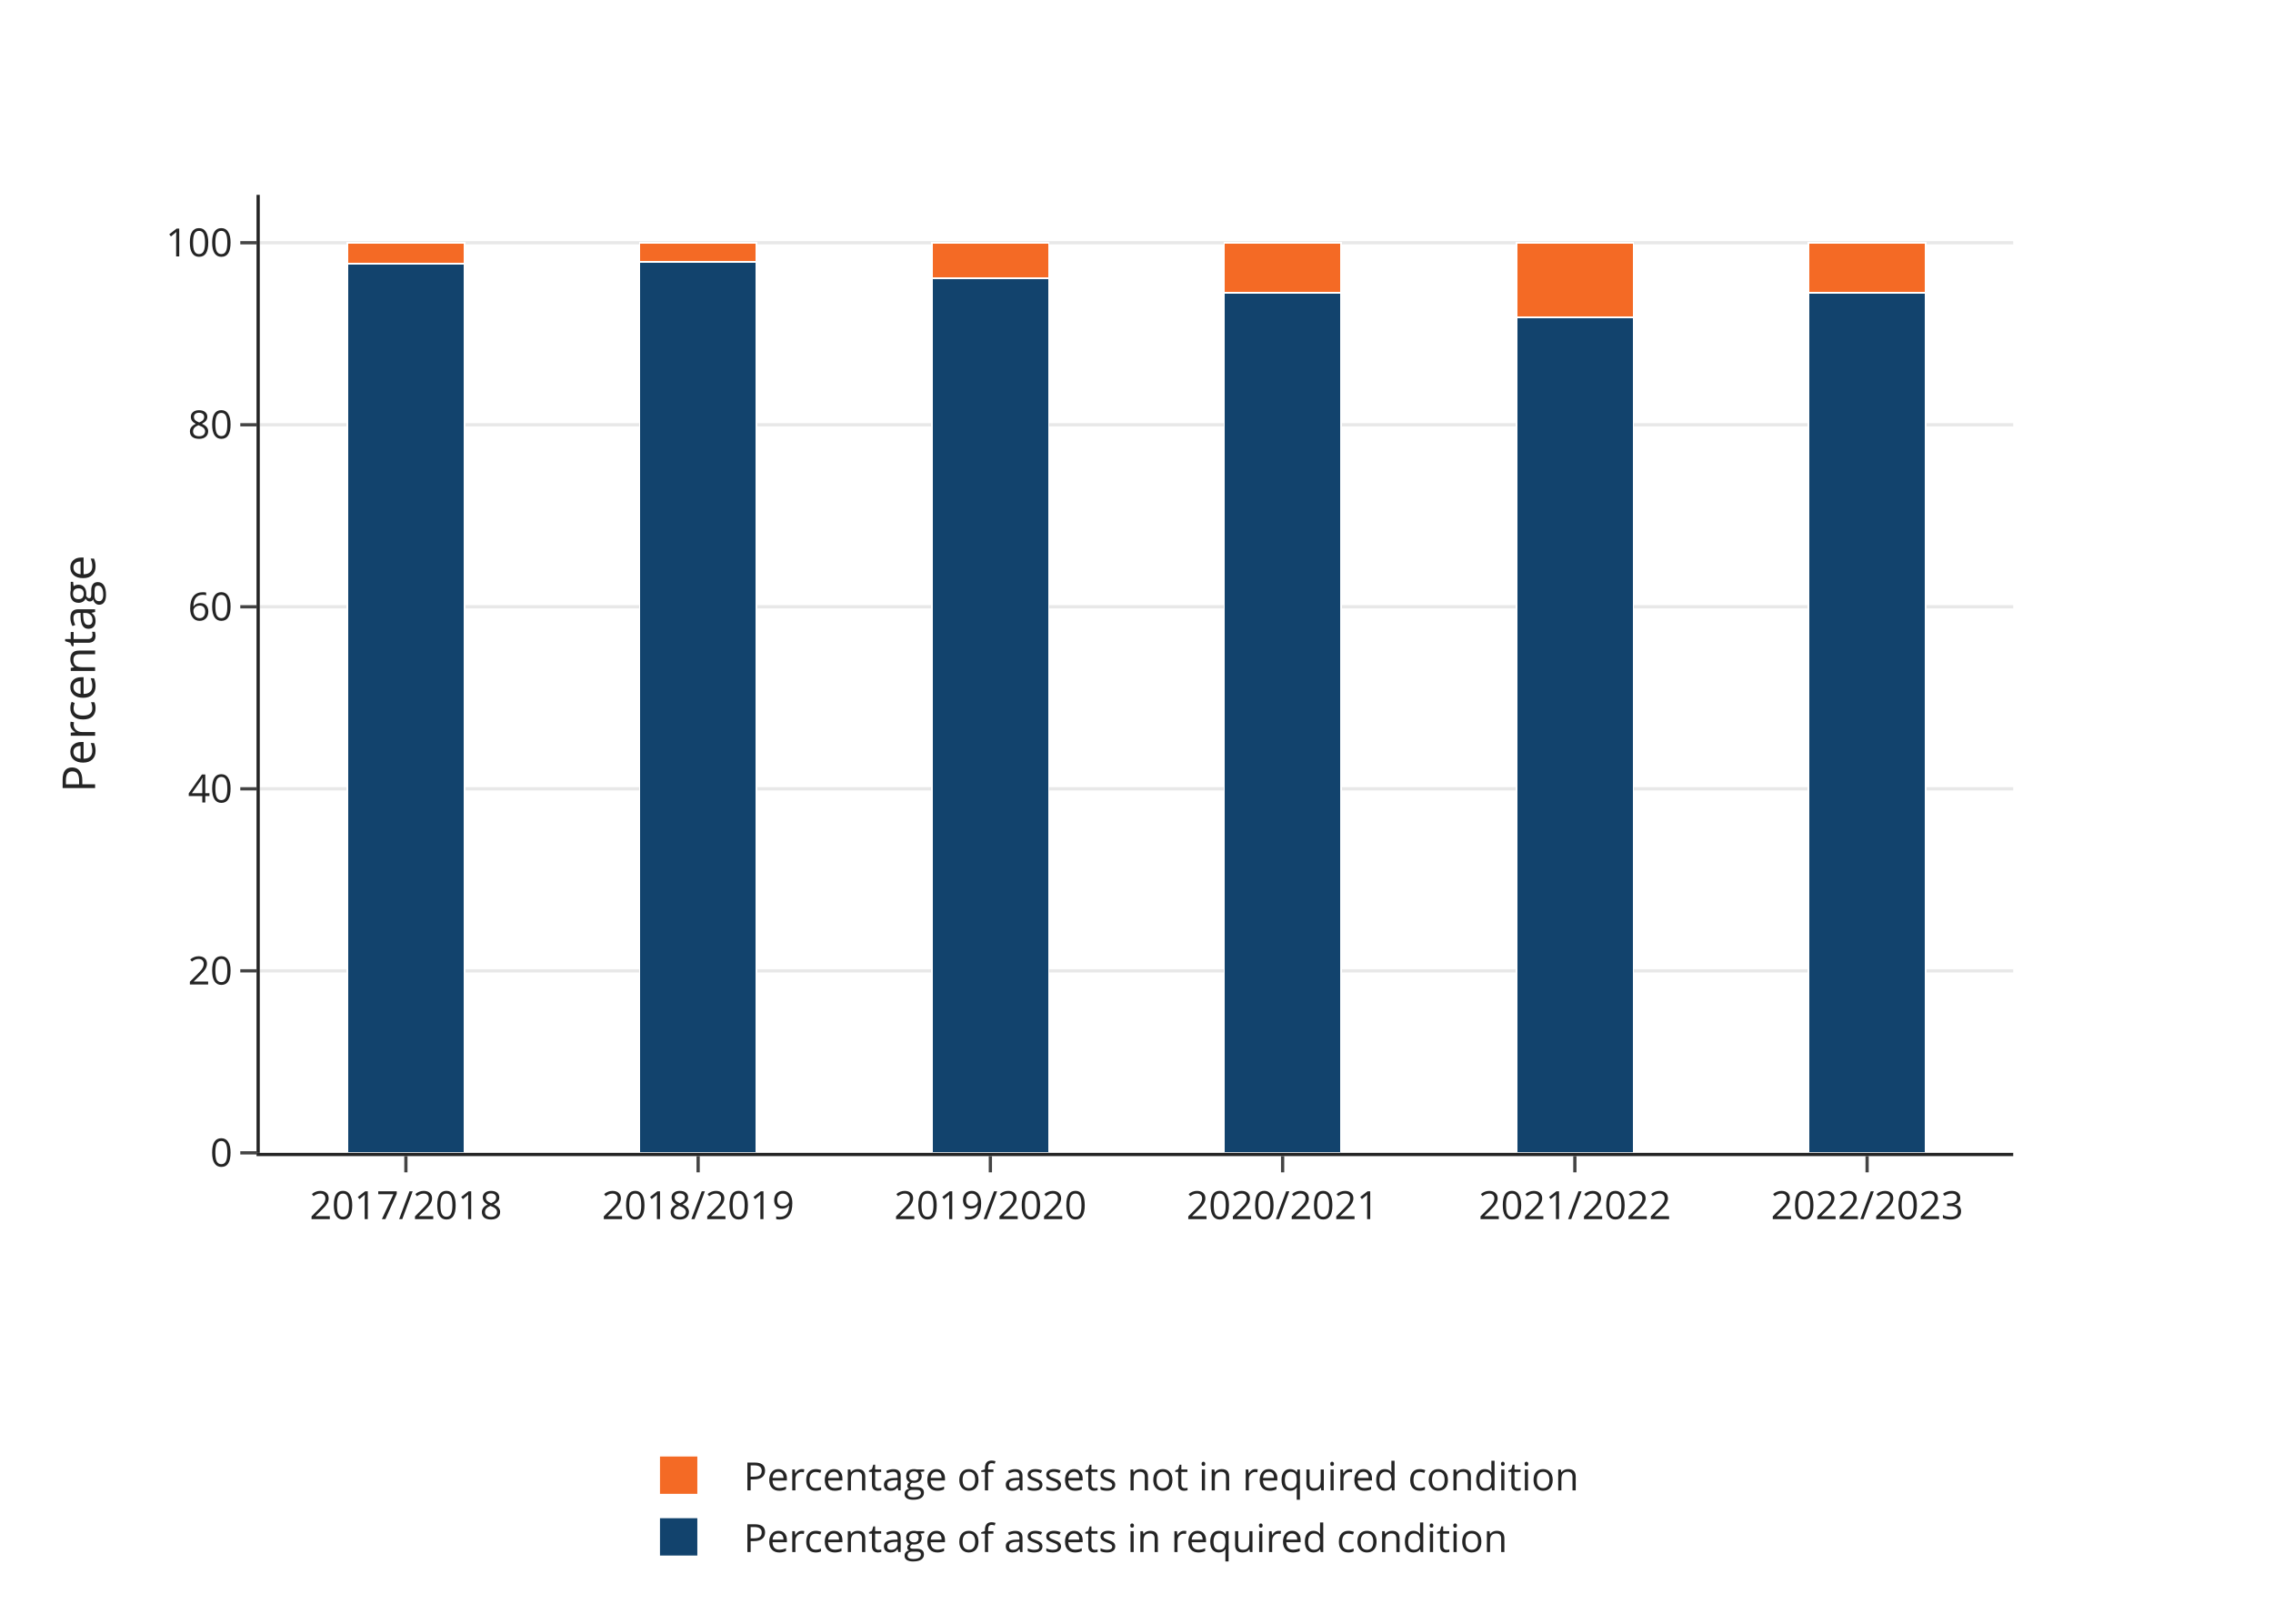
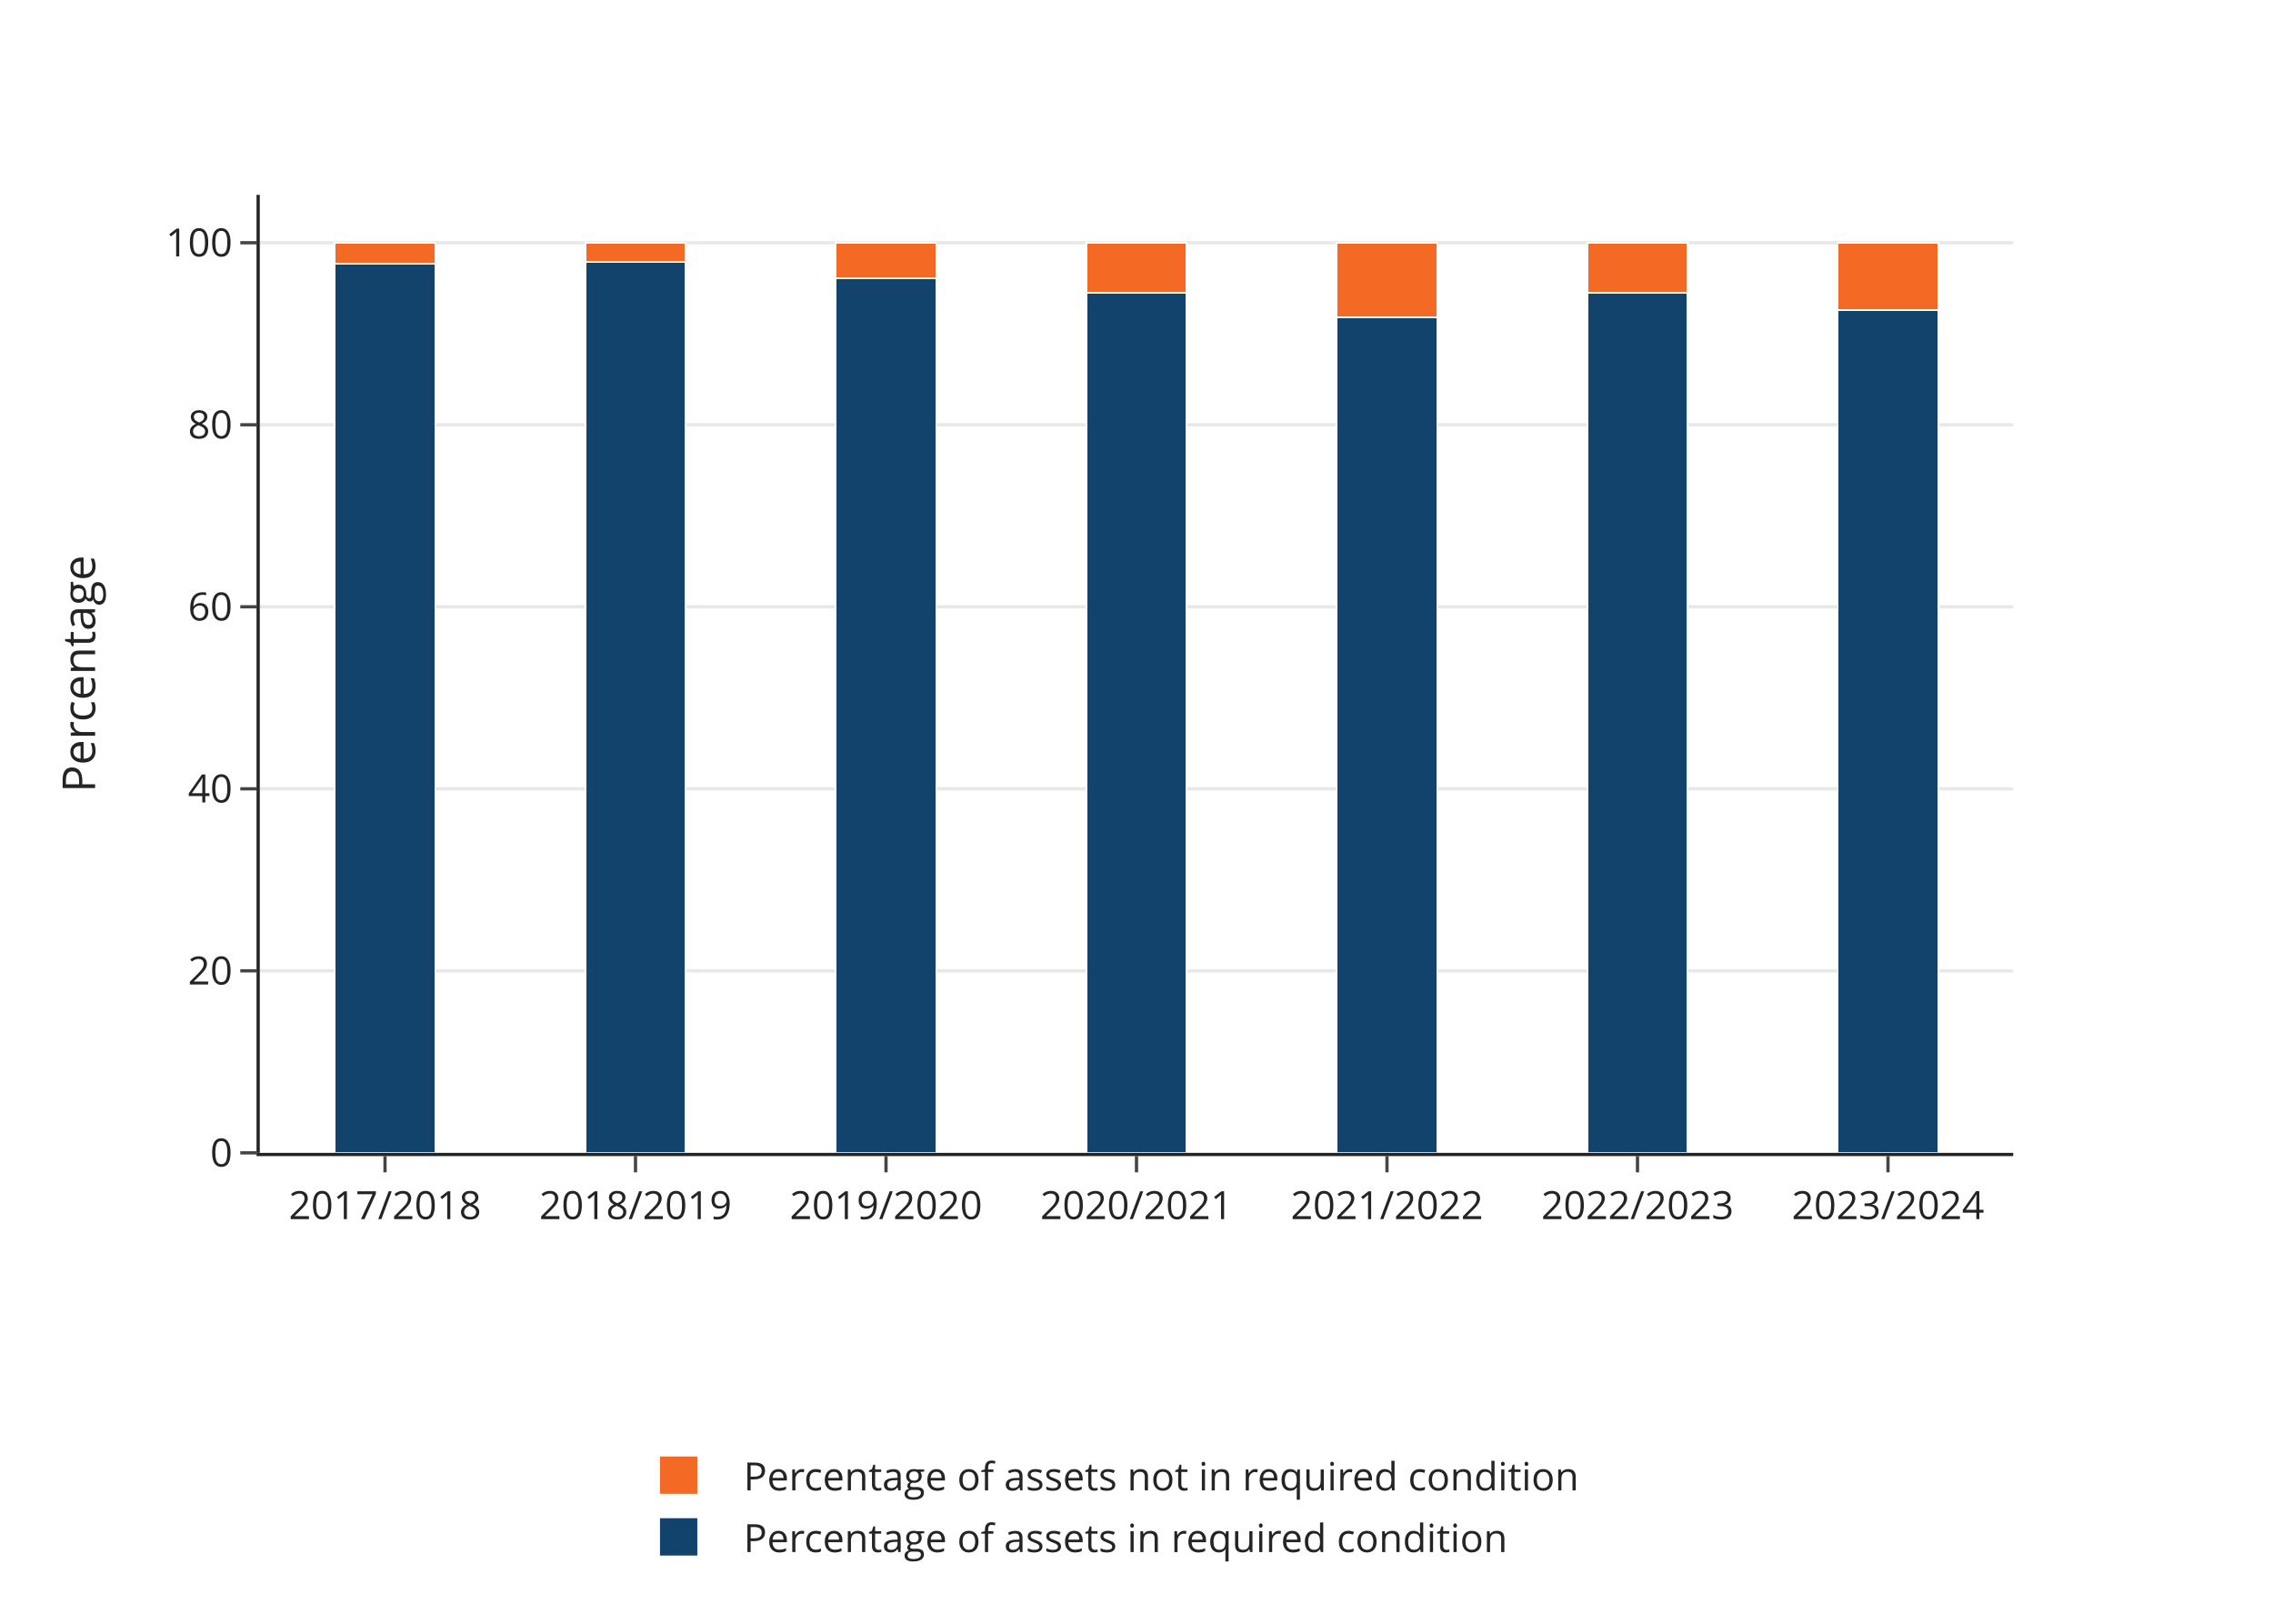
<svg xmlns="http://www.w3.org/2000/svg" class="main-svg" width="700" height="500" style="" viewBox="0 0 700 500">
  <rect x="0" y="0" width="700" height="500" style="fill: rgb(255, 255, 255); fill-opacity: 1;" />
-   <defs id="defs-05b9a8">
+   <defs id="defs-76f943">
    <g class="clips">
-       <clipPath id="clip05b9a8xyplot" class="plotclip">
+       <clipPath id="clip76f943xyplot" class="plotclip">
        <rect width="540" height="295" />
      </clipPath>
-       <clipPath class="axesclip" id="clip05b9a8x">
+       <clipPath class="axesclip" id="clip76f943x">
        <rect x="80" y="0" width="540" height="500" />
      </clipPath>
-       <clipPath class="axesclip" id="clip05b9a8y">
+       <clipPath class="axesclip" id="clip76f943y">
        <rect x="0" y="60" width="700" height="295" />
      </clipPath>
-       <clipPath class="axesclip" id="clip05b9a8xy">
+       <clipPath class="axesclip" id="clip76f943xy">
        <rect x="80" y="60" width="540" height="295" />
      </clipPath>
    </g>
    <g class="gradients" />
    <g class="patterns" />
  </defs>
  <g class="bglayer" />
  <g class="layer-below">
    <g class="imagelayer" />
    <g class="shapelayer" />
  </g>
  <g class="cartesianlayer">
    <g class="subplot xy">
      <g class="layer-subplot">
        <g class="shapelayer" />
        <g class="imagelayer" />
      </g>
      <g class="minor-gridlayer">
        <g class="x" />
        <g class="y" />
      </g>
      <g class="gridlayer">
        <g class="x" />
        <g class="y">
          <path class="ygrid crisp" transform="translate(0,298.95)" d="M80,0h540" style="stroke: rgb(232, 232, 232); stroke-opacity: 1; stroke-width: 1px;" />
          <path class="ygrid crisp" transform="translate(0,242.9)" d="M80,0h540" style="stroke: rgb(232, 232, 232); stroke-opacity: 1; stroke-width: 1px;" />
          <path class="ygrid crisp" transform="translate(0,186.85)" d="M80,0h540" style="stroke: rgb(232, 232, 232); stroke-opacity: 1; stroke-width: 1px;" />
          <path class="ygrid crisp" transform="translate(0,130.8)" d="M80,0h540" style="stroke: rgb(232, 232, 232); stroke-opacity: 1; stroke-width: 1px;" />
          <path class="ygrid crisp" transform="translate(0,74.75)" d="M80,0h540" style="stroke: rgb(232, 232, 232); stroke-opacity: 1; stroke-width: 1px;" />
        </g>
      </g>
      <g class="zerolinelayer" />
      <g class="layer-between">
        <g class="shapelayer" />
        <g class="imagelayer" />
      </g>
      <path class="xlines-below" />
      <path class="ylines-below" />
      <g class="overlines-below" />
      <g class="xaxislayer-below" />
      <g class="yaxislayer-below" />
      <g class="overaxes-below" />
      <g class="overplot">
-         <g class="xy" transform="translate(80,60)" clip-path="url(#clip05b9a8xyplot)">
+         <g class="xy" transform="translate(80,60)" clip-path="url(#clip76f943xyplot)">
          <g class="barlayer mlayer">
            <g class="trace bars" shape-rendering="crispEdges" style="opacity: 1;">
              <g class="points">
                <g class="point">
-                   <path d="M27,295V21.2H63V295Z" style="vector-effect: none; opacity: 1; stroke-width: 0.5px; fill: rgb(18, 67, 109); fill-opacity: 1; stroke: rgb(255, 255, 255); stroke-opacity: 1;" />
-                 </g>
-                 <g class="point">
-                   <path d="M117,295V20.64H153V295Z" style="vector-effect: none; opacity: 1; stroke-width: 0.5px; fill: rgb(18, 67, 109); fill-opacity: 1; stroke: rgb(255, 255, 255); stroke-opacity: 1;" />
-                 </g>
-                 <g class="point">
-                   <path d="M207,295V25.68H243V295Z" style="vector-effect: none; opacity: 1; stroke-width: 0.5px; fill: rgb(18, 67, 109); fill-opacity: 1; stroke: rgb(255, 255, 255); stroke-opacity: 1;" />
-                 </g>
-                 <g class="point">
-                   <path d="M297,295V30.16H333V295Z" style="vector-effect: none; opacity: 1; stroke-width: 0.5px; fill: rgb(18, 67, 109); fill-opacity: 1; stroke: rgb(255, 255, 255); stroke-opacity: 1;" />
-                 </g>
-                 <g class="point">
-                   <path d="M387,295V37.73H423V295Z" style="vector-effect: none; opacity: 1; stroke-width: 0.5px; fill: rgb(18, 67, 109); fill-opacity: 1; stroke: rgb(255, 255, 255); stroke-opacity: 1;" />
-                 </g>
-                 <g class="point">
-                   <path d="M477,295V30.16H513V295Z" style="vector-effect: none; opacity: 1; stroke-width: 0.5px; fill: rgb(18, 67, 109); fill-opacity: 1; stroke: rgb(255, 255, 255); stroke-opacity: 1;" />
+                   <path d="M23.14,295V21.2H54V295Z" style="vector-effect: none; opacity: 1; stroke-width: 0.5px; fill: rgb(18, 67, 109); fill-opacity: 1; stroke: rgb(255, 255, 255); stroke-opacity: 1;" />
+                 </g>
+                 <g class="point">
+                   <path d="M100.29,295V20.64H131.14V295Z" style="vector-effect: none; opacity: 1; stroke-width: 0.5px; fill: rgb(18, 67, 109); fill-opacity: 1; stroke: rgb(255, 255, 255); stroke-opacity: 1;" />
+                 </g>
+                 <g class="point">
+                   <path d="M177.43,295V25.68H208.29V295Z" style="vector-effect: none; opacity: 1; stroke-width: 0.5px; fill: rgb(18, 67, 109); fill-opacity: 1; stroke: rgb(255, 255, 255); stroke-opacity: 1;" />
+                 </g>
+                 <g class="point">
+                   <path d="M254.57,295V30.16H285.43V295Z" style="vector-effect: none; opacity: 1; stroke-width: 0.5px; fill: rgb(18, 67, 109); fill-opacity: 1; stroke: rgb(255, 255, 255); stroke-opacity: 1;" />
+                 </g>
+                 <g class="point">
+                   <path d="M331.71,295V37.73H362.57V295Z" style="vector-effect: none; opacity: 1; stroke-width: 0.5px; fill: rgb(18, 67, 109); fill-opacity: 1; stroke: rgb(255, 255, 255); stroke-opacity: 1;" />
+                 </g>
+                 <g class="point">
+                   <path d="M408.86,295V30.16H439.71V295Z" style="vector-effect: none; opacity: 1; stroke-width: 0.5px; fill: rgb(18, 67, 109); fill-opacity: 1; stroke: rgb(255, 255, 255); stroke-opacity: 1;" />
+                 </g>
+                 <g class="point">
+                   <path d="M486,295V35.49H516.86V295Z" style="vector-effect: none; opacity: 1; stroke-width: 0.5px; fill: rgb(18, 67, 109); fill-opacity: 1; stroke: rgb(255, 255, 255); stroke-opacity: 1;" />
                </g>
              </g>
            </g>
            <g class="trace bars" shape-rendering="crispEdges" style="opacity: 1;">
              <g class="points">
                <g class="point">
-                   <path d="M27,21.2V14.75H63V21.2Z" style="vector-effect: none; opacity: 1; stroke-width: 0.5px; fill: rgb(244, 106, 37); fill-opacity: 1; stroke: rgb(255, 255, 255); stroke-opacity: 1;" />
-                 </g>
-                 <g class="point">
-                   <path d="M117,20.64V14.75H153V20.64Z" style="vector-effect: none; opacity: 1; stroke-width: 0.5px; fill: rgb(244, 106, 37); fill-opacity: 1; stroke: rgb(255, 255, 255); stroke-opacity: 1;" />
-                 </g>
-                 <g class="point">
-                   <path d="M207,25.68V14.75H243V25.68Z" style="vector-effect: none; opacity: 1; stroke-width: 0.5px; fill: rgb(244, 106, 37); fill-opacity: 1; stroke: rgb(255, 255, 255); stroke-opacity: 1;" />
-                 </g>
-                 <g class="point">
-                   <path d="M297,30.16V14.75H333V30.16Z" style="vector-effect: none; opacity: 1; stroke-width: 0.5px; fill: rgb(244, 106, 37); fill-opacity: 1; stroke: rgb(255, 255, 255); stroke-opacity: 1;" />
-                 </g>
-                 <g class="point">
-                   <path d="M387,37.73V14.75H423V37.73Z" style="vector-effect: none; opacity: 1; stroke-width: 0.5px; fill: rgb(244, 106, 37); fill-opacity: 1; stroke: rgb(255, 255, 255); stroke-opacity: 1;" />
-                 </g>
-                 <g class="point">
-                   <path d="M477,30.16V14.75H513V30.16Z" style="vector-effect: none; opacity: 1; stroke-width: 0.5px; fill: rgb(244, 106, 37); fill-opacity: 1; stroke: rgb(255, 255, 255); stroke-opacity: 1;" />
+                   <path d="M23.14,21.2V14.75H54V21.2Z" style="vector-effect: none; opacity: 1; stroke-width: 0.5px; fill: rgb(244, 106, 37); fill-opacity: 1; stroke: rgb(255, 255, 255); stroke-opacity: 1;" />
+                 </g>
+                 <g class="point">
+                   <path d="M100.29,20.64V14.75H131.14V20.64Z" style="vector-effect: none; opacity: 1; stroke-width: 0.5px; fill: rgb(244, 106, 37); fill-opacity: 1; stroke: rgb(255, 255, 255); stroke-opacity: 1;" />
+                 </g>
+                 <g class="point">
+                   <path d="M177.43,25.68V14.75H208.29V25.68Z" style="vector-effect: none; opacity: 1; stroke-width: 0.5px; fill: rgb(244, 106, 37); fill-opacity: 1; stroke: rgb(255, 255, 255); stroke-opacity: 1;" />
+                 </g>
+                 <g class="point">
+                   <path d="M254.57,30.16V14.75H285.43V30.16Z" style="vector-effect: none; opacity: 1; stroke-width: 0.5px; fill: rgb(244, 106, 37); fill-opacity: 1; stroke: rgb(255, 255, 255); stroke-opacity: 1;" />
+                 </g>
+                 <g class="point">
+                   <path d="M331.71,37.73V14.75H362.57V37.73Z" style="vector-effect: none; opacity: 1; stroke-width: 0.5px; fill: rgb(244, 106, 37); fill-opacity: 1; stroke: rgb(255, 255, 255); stroke-opacity: 1;" />
+                 </g>
+                 <g class="point">
+                   <path d="M408.86,30.16V14.75H439.71V30.16Z" style="vector-effect: none; opacity: 1; stroke-width: 0.5px; fill: rgb(244, 106, 37); fill-opacity: 1; stroke: rgb(255, 255, 255); stroke-opacity: 1;" />
+                 </g>
+                 <g class="point">
+                   <path d="M486,35.49V14.75H516.86V35.49Z" style="vector-effect: none; opacity: 1; stroke-width: 0.5px; fill: rgb(244, 106, 37); fill-opacity: 1; stroke: rgb(255, 255, 255); stroke-opacity: 1;" />
                </g>
              </g>
            </g>
          </g>
        </g>
      </g>
      <path class="xlines-above crisp" d="M79,355.5H620" style="fill: none; stroke-width: 1px; stroke: rgb(36, 36, 36); stroke-opacity: 1;" />
      <path class="ylines-above crisp" d="M79.5,60V355" style="fill: none; stroke-width: 1px; stroke: rgb(36, 36, 36); stroke-opacity: 1;" />
      <g class="overlines-above" />
      <g class="xaxislayer-above">
-         <path class="xtick ticks crisp" d="M0,356v5" transform="translate(125,0)" style="stroke: rgb(68, 68, 68); stroke-opacity: 1; stroke-width: 1px;" />
-         <path class="xtick ticks crisp" d="M0,356v5" transform="translate(215,0)" style="stroke: rgb(68, 68, 68); stroke-opacity: 1; stroke-width: 1px;" />
-         <path class="xtick ticks crisp" d="M0,356v5" transform="translate(305,0)" style="stroke: rgb(68, 68, 68); stroke-opacity: 1; stroke-width: 1px;" />
-         <path class="xtick ticks crisp" d="M0,356v5" transform="translate(395,0)" style="stroke: rgb(68, 68, 68); stroke-opacity: 1; stroke-width: 1px;" />
-         <path class="xtick ticks crisp" d="M0,356v5" transform="translate(485,0)" style="stroke: rgb(68, 68, 68); stroke-opacity: 1; stroke-width: 1px;" />
-         <path class="xtick ticks crisp" d="M0,356v5" transform="translate(575,0)" style="stroke: rgb(68, 68, 68); stroke-opacity: 1; stroke-width: 1px;" />
-         <g class="xtick">
-           <text text-anchor="middle" x="0" y="375.4" transform="translate(125,0)" style="font-family: 'Open Sans', verdana, arial, sans-serif; font-size: 12px; fill: rgb(36, 36, 36); fill-opacity: 1; white-space: pre; opacity: 1;">2017/2018</text>
-         </g>
-         <g class="xtick">
-           <text text-anchor="middle" x="0" y="375.4" transform="translate(215,0)" style="font-family: 'Open Sans', verdana, arial, sans-serif; font-size: 12px; fill: rgb(36, 36, 36); fill-opacity: 1; white-space: pre; opacity: 1;">2018/2019</text>
-         </g>
-         <g class="xtick">
-           <text text-anchor="middle" x="0" y="375.4" transform="translate(305,0)" style="font-family: 'Open Sans', verdana, arial, sans-serif; font-size: 12px; fill: rgb(36, 36, 36); fill-opacity: 1; white-space: pre; opacity: 1;">2019/2020</text>
-         </g>
-         <g class="xtick">
-           <text text-anchor="middle" x="0" y="375.4" transform="translate(395,0)" style="font-family: 'Open Sans', verdana, arial, sans-serif; font-size: 12px; fill: rgb(36, 36, 36); fill-opacity: 1; white-space: pre; opacity: 1;">2020/2021</text>
-         </g>
-         <g class="xtick">
-           <text text-anchor="middle" x="0" y="375.4" transform="translate(485,0)" style="font-family: 'Open Sans', verdana, arial, sans-serif; font-size: 12px; fill: rgb(36, 36, 36); fill-opacity: 1; white-space: pre; opacity: 1;">2021/2022</text>
-         </g>
-         <g class="xtick">
-           <text text-anchor="middle" x="0" y="375.4" transform="translate(575,0)" style="font-family: 'Open Sans', verdana, arial, sans-serif; font-size: 12px; fill: rgb(36, 36, 36); fill-opacity: 1; white-space: pre; opacity: 1;">2022/2023</text>
+         <path class="xtick ticks crisp" d="M0,356v5" transform="translate(118.57,0)" style="stroke: rgb(68, 68, 68); stroke-opacity: 1; stroke-width: 1px;" />
+         <path class="xtick ticks crisp" d="M0,356v5" transform="translate(195.71,0)" style="stroke: rgb(68, 68, 68); stroke-opacity: 1; stroke-width: 1px;" />
+         <path class="xtick ticks crisp" d="M0,356v5" transform="translate(272.86,0)" style="stroke: rgb(68, 68, 68); stroke-opacity: 1; stroke-width: 1px;" />
+         <path class="xtick ticks crisp" d="M0,356v5" transform="translate(350,0)" style="stroke: rgb(68, 68, 68); stroke-opacity: 1; stroke-width: 1px;" />
+         <path class="xtick ticks crisp" d="M0,356v5" transform="translate(427.14,0)" style="stroke: rgb(68, 68, 68); stroke-opacity: 1; stroke-width: 1px;" />
+         <path class="xtick ticks crisp" d="M0,356v5" transform="translate(504.29,0)" style="stroke: rgb(68, 68, 68); stroke-opacity: 1; stroke-width: 1px;" />
+         <path class="xtick ticks crisp" d="M0,356v5" transform="translate(581.43,0)" style="stroke: rgb(68, 68, 68); stroke-opacity: 1; stroke-width: 1px;" />
+         <g class="xtick">
+           <text text-anchor="middle" x="0" y="375.4" transform="translate(118.57,0)" style="font-family: 'Open Sans', verdana, arial, sans-serif; font-size: 12px; fill: rgb(36, 36, 36); fill-opacity: 1; white-space: pre; opacity: 1;">2017/2018</text>
+         </g>
+         <g class="xtick">
+           <text text-anchor="middle" x="0" y="375.4" transform="translate(195.71,0)" style="font-family: 'Open Sans', verdana, arial, sans-serif; font-size: 12px; fill: rgb(36, 36, 36); fill-opacity: 1; white-space: pre; opacity: 1;">2018/2019</text>
+         </g>
+         <g class="xtick">
+           <text text-anchor="middle" x="0" y="375.4" transform="translate(272.86,0)" style="font-family: 'Open Sans', verdana, arial, sans-serif; font-size: 12px; fill: rgb(36, 36, 36); fill-opacity: 1; white-space: pre; opacity: 1;">2019/2020</text>
+         </g>
+         <g class="xtick">
+           <text text-anchor="middle" x="0" y="375.4" transform="translate(350,0)" style="font-family: 'Open Sans', verdana, arial, sans-serif; font-size: 12px; fill: rgb(36, 36, 36); fill-opacity: 1; white-space: pre; opacity: 1;">2020/2021</text>
+         </g>
+         <g class="xtick">
+           <text text-anchor="middle" x="0" y="375.4" transform="translate(427.14,0)" style="font-family: 'Open Sans', verdana, arial, sans-serif; font-size: 12px; fill: rgb(36, 36, 36); fill-opacity: 1; white-space: pre; opacity: 1;">2021/2022</text>
+         </g>
+         <g class="xtick">
+           <text text-anchor="middle" x="0" y="375.4" transform="translate(504.29,0)" style="font-family: 'Open Sans', verdana, arial, sans-serif; font-size: 12px; fill: rgb(36, 36, 36); fill-opacity: 1; white-space: pre; opacity: 1;">2022/2023</text>
+         </g>
+         <g class="xtick">
+           <text text-anchor="middle" x="0" y="375.4" transform="translate(581.43,0)" style="font-family: 'Open Sans', verdana, arial, sans-serif; font-size: 12px; fill: rgb(36, 36, 36); fill-opacity: 1; white-space: pre; opacity: 1;">2023/2024</text>
        </g>
      </g>
      <g class="yaxislayer-above">
        <path class="ytick ticks crisp" d="M79,0h-5" transform="translate(0,355)" style="stroke: rgb(68, 68, 68); stroke-opacity: 1; stroke-width: 1px;" />
        <path class="ytick ticks crisp" d="M79,0h-5" transform="translate(0,298.95)" style="stroke: rgb(68, 68, 68); stroke-opacity: 1; stroke-width: 1px;" />
        <path class="ytick ticks crisp" d="M79,0h-5" transform="translate(0,242.9)" style="stroke: rgb(68, 68, 68); stroke-opacity: 1; stroke-width: 1px;" />
        <path class="ytick ticks crisp" d="M79,0h-5" transform="translate(0,186.85)" style="stroke: rgb(68, 68, 68); stroke-opacity: 1; stroke-width: 1px;" />
        <path class="ytick ticks crisp" d="M79,0h-5" transform="translate(0,130.8)" style="stroke: rgb(68, 68, 68); stroke-opacity: 1; stroke-width: 1px;" />
        <path class="ytick ticks crisp" d="M79,0h-5" transform="translate(0,74.75)" style="stroke: rgb(68, 68, 68); stroke-opacity: 1; stroke-width: 1px;" />
        <g class="ytick">
          <text text-anchor="end" x="71.6" y="4.2" transform="translate(0,355)" style="font-family: 'Open Sans', verdana, arial, sans-serif; font-size: 12px; fill: rgb(36, 36, 36); fill-opacity: 1; white-space: pre; opacity: 1;">0</text>
        </g>
        <g class="ytick">
          <text text-anchor="end" x="71.6" y="4.2" style="font-family: 'Open Sans', verdana, arial, sans-serif; font-size: 12px; fill: rgb(36, 36, 36); fill-opacity: 1; white-space: pre; opacity: 1;" transform="translate(0,298.95)">20</text>
        </g>
        <g class="ytick">
          <text text-anchor="end" x="71.6" y="4.2" style="font-family: 'Open Sans', verdana, arial, sans-serif; font-size: 12px; fill: rgb(36, 36, 36); fill-opacity: 1; white-space: pre; opacity: 1;" transform="translate(0,242.9)">40</text>
        </g>
        <g class="ytick">
          <text text-anchor="end" x="71.6" y="4.2" style="font-family: 'Open Sans', verdana, arial, sans-serif; font-size: 12px; fill: rgb(36, 36, 36); fill-opacity: 1; white-space: pre; opacity: 1;" transform="translate(0,186.85)">60</text>
        </g>
        <g class="ytick">
          <text text-anchor="end" x="71.6" y="4.2" style="font-family: 'Open Sans', verdana, arial, sans-serif; font-size: 12px; fill: rgb(36, 36, 36); fill-opacity: 1; white-space: pre; opacity: 1;" transform="translate(0,130.8)">80</text>
        </g>
        <g class="ytick">
          <text text-anchor="end" x="71.6" y="4.2" style="font-family: 'Open Sans', verdana, arial, sans-serif; font-size: 12px; fill: rgb(36, 36, 36); fill-opacity: 1; white-space: pre; opacity: 1;" transform="translate(0,74.75)">100</text>
        </g>
      </g>
      <g class="overaxes-above" />
    </g>
  </g>
  <g class="polarlayer" />
  <g class="smithlayer" />
  <g class="ternarylayer" />
  <g class="geolayer" />
  <g class="funnelarealayer" />
  <g class="pielayer" />
  <g class="iciclelayer" />
  <g class="treemaplayer" />
  <g class="sunburstlayer" />
  <g class="glimages" />
-   <defs id="topdefs-05b9a8">
+   <defs id="topdefs-76f943">
    <g class="clips" />
-     <clipPath id="legend05b9a8">
+     <clipPath id="legend76f943">
      <rect width="322" height="48" x="0" y="0" />
    </clipPath>
  </defs>
  <g class="layer-above">
    <g class="imagelayer" />
    <g class="shapelayer" />
  </g>
  <g class="infolayer">
    <g class="legend" pointer-events="all" transform="translate(189,439.75)">
-       <rect class="bg" shape-rendering="crispEdges" style="stroke: rgb(68, 68, 68); stroke-opacity: 1; fill: rgb(255, 255, 255); fill-opacity: 1; stroke-width: 0px;" width="322" height="48" x="0" y="0" />
-       <g class="scrollbox" transform="" clip-path="url(#legend05b9a8)">
+       <rect class="bg" shape-rendering="crispEdges" width="322" height="48" x="0" y="0" style="stroke: rgb(68, 68, 68); stroke-opacity: 1; fill: rgb(255, 255, 255); fill-opacity: 1; stroke-width: 0px;" />
+       <g class="scrollbox" transform="" clip-path="url(#legend76f943)">
        <g class="groups">
          <g class="traces" transform="translate(0,14.5)" style="opacity: 1;">
            <text class="legendtext" text-anchor="start" x="40" y="4.68" style="font-family: 'Open Sans', verdana, arial, sans-serif; font-size: 12px; fill: rgb(36, 36, 36); fill-opacity: 1; white-space: pre;">Percentage of assets not in required condition</text>
            <g class="layers" style="opacity: 1;">
              <g class="legendfill" />
              <g class="legendlines" />
              <g class="legendsymbols">
                <g class="legendpoints">
                  <path class="legendundefined" d="M6,6H-6V-6H6Z" transform="translate(20,0)" style="stroke-width: 0.5px; fill: rgb(244, 106, 37); fill-opacity: 1; stroke: rgb(255, 255, 255); stroke-opacity: 1;" />
                </g>
              </g>
            </g>
            <rect class="legendtoggle" x="0" y="-9.5" width="316.516" height="19" style="fill: rgb(0, 0, 0); fill-opacity: 0;" />
          </g>
          <g class="traces" transform="translate(0,33.5)" style="opacity: 1;">
            <text class="legendtext" text-anchor="start" x="40" y="4.68" style="font-family: 'Open Sans', verdana, arial, sans-serif; font-size: 12px; fill: rgb(36, 36, 36); fill-opacity: 1; white-space: pre;">Percentage of assets in required condition</text>
            <g class="layers" style="opacity: 1;">
              <g class="legendfill" />
              <g class="legendlines" />
              <g class="legendsymbols">
                <g class="legendpoints">
                  <path class="legendundefined" d="M6,6H-6V-6H6Z" transform="translate(20,0)" style="stroke-width: 0.5px; fill: rgb(18, 67, 109); fill-opacity: 1; stroke: rgb(255, 255, 255); stroke-opacity: 1;" />
                </g>
              </g>
            </g>
            <rect class="legendtoggle" x="0" y="-9.5" width="316.516" height="19" style="fill: rgb(0, 0, 0); fill-opacity: 0;" />
          </g>
        </g>
      </g>
-       <rect class="scrollbar" rx="20" ry="3" width="0" height="0" style="fill: rgb(128, 139, 164); fill-opacity: 1;" x="0" y="0" />
+       <rect class="scrollbar" rx="20" ry="3" width="0" height="0" x="0" y="0" style="fill: rgb(128, 139, 164); fill-opacity: 1;" />
    </g>
    <g class="g-gtitle" />
    <g class="g-xtitle" />
    <g class="g-ytitle">
      <text class="ytitle" transform="rotate(-90,29.2875,207.5)" x="29.288" y="207.5" text-anchor="middle" style="opacity: 1; font-family: 'Open Sans', verdana, arial, sans-serif; font-size: 14px; fill: rgb(36, 36, 36); fill-opacity: 1; white-space: pre;">Percentage</text>
    </g>
  </g>
</svg>
